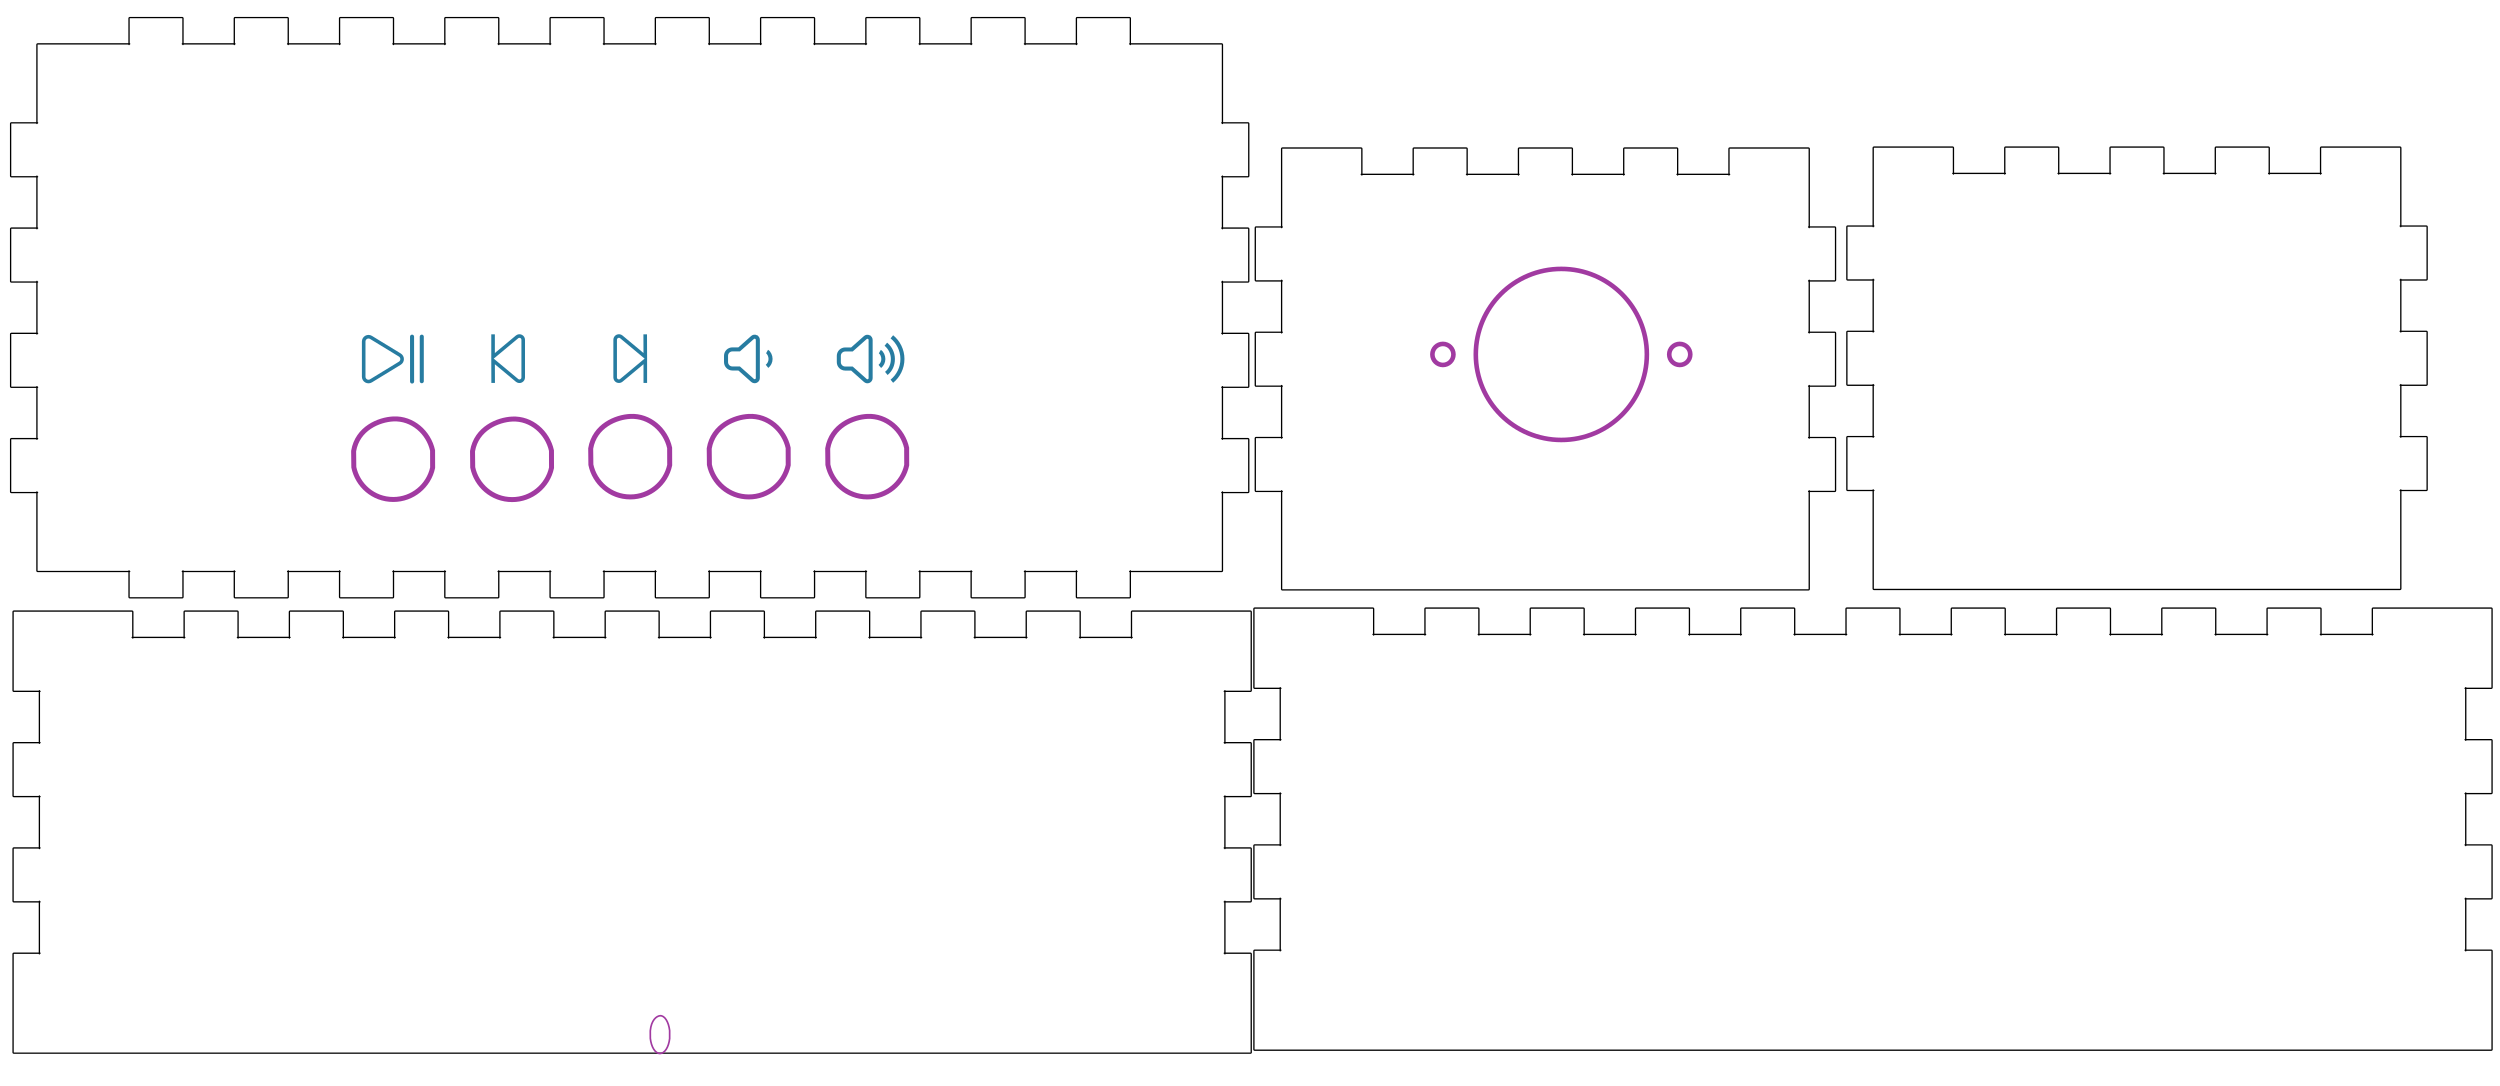
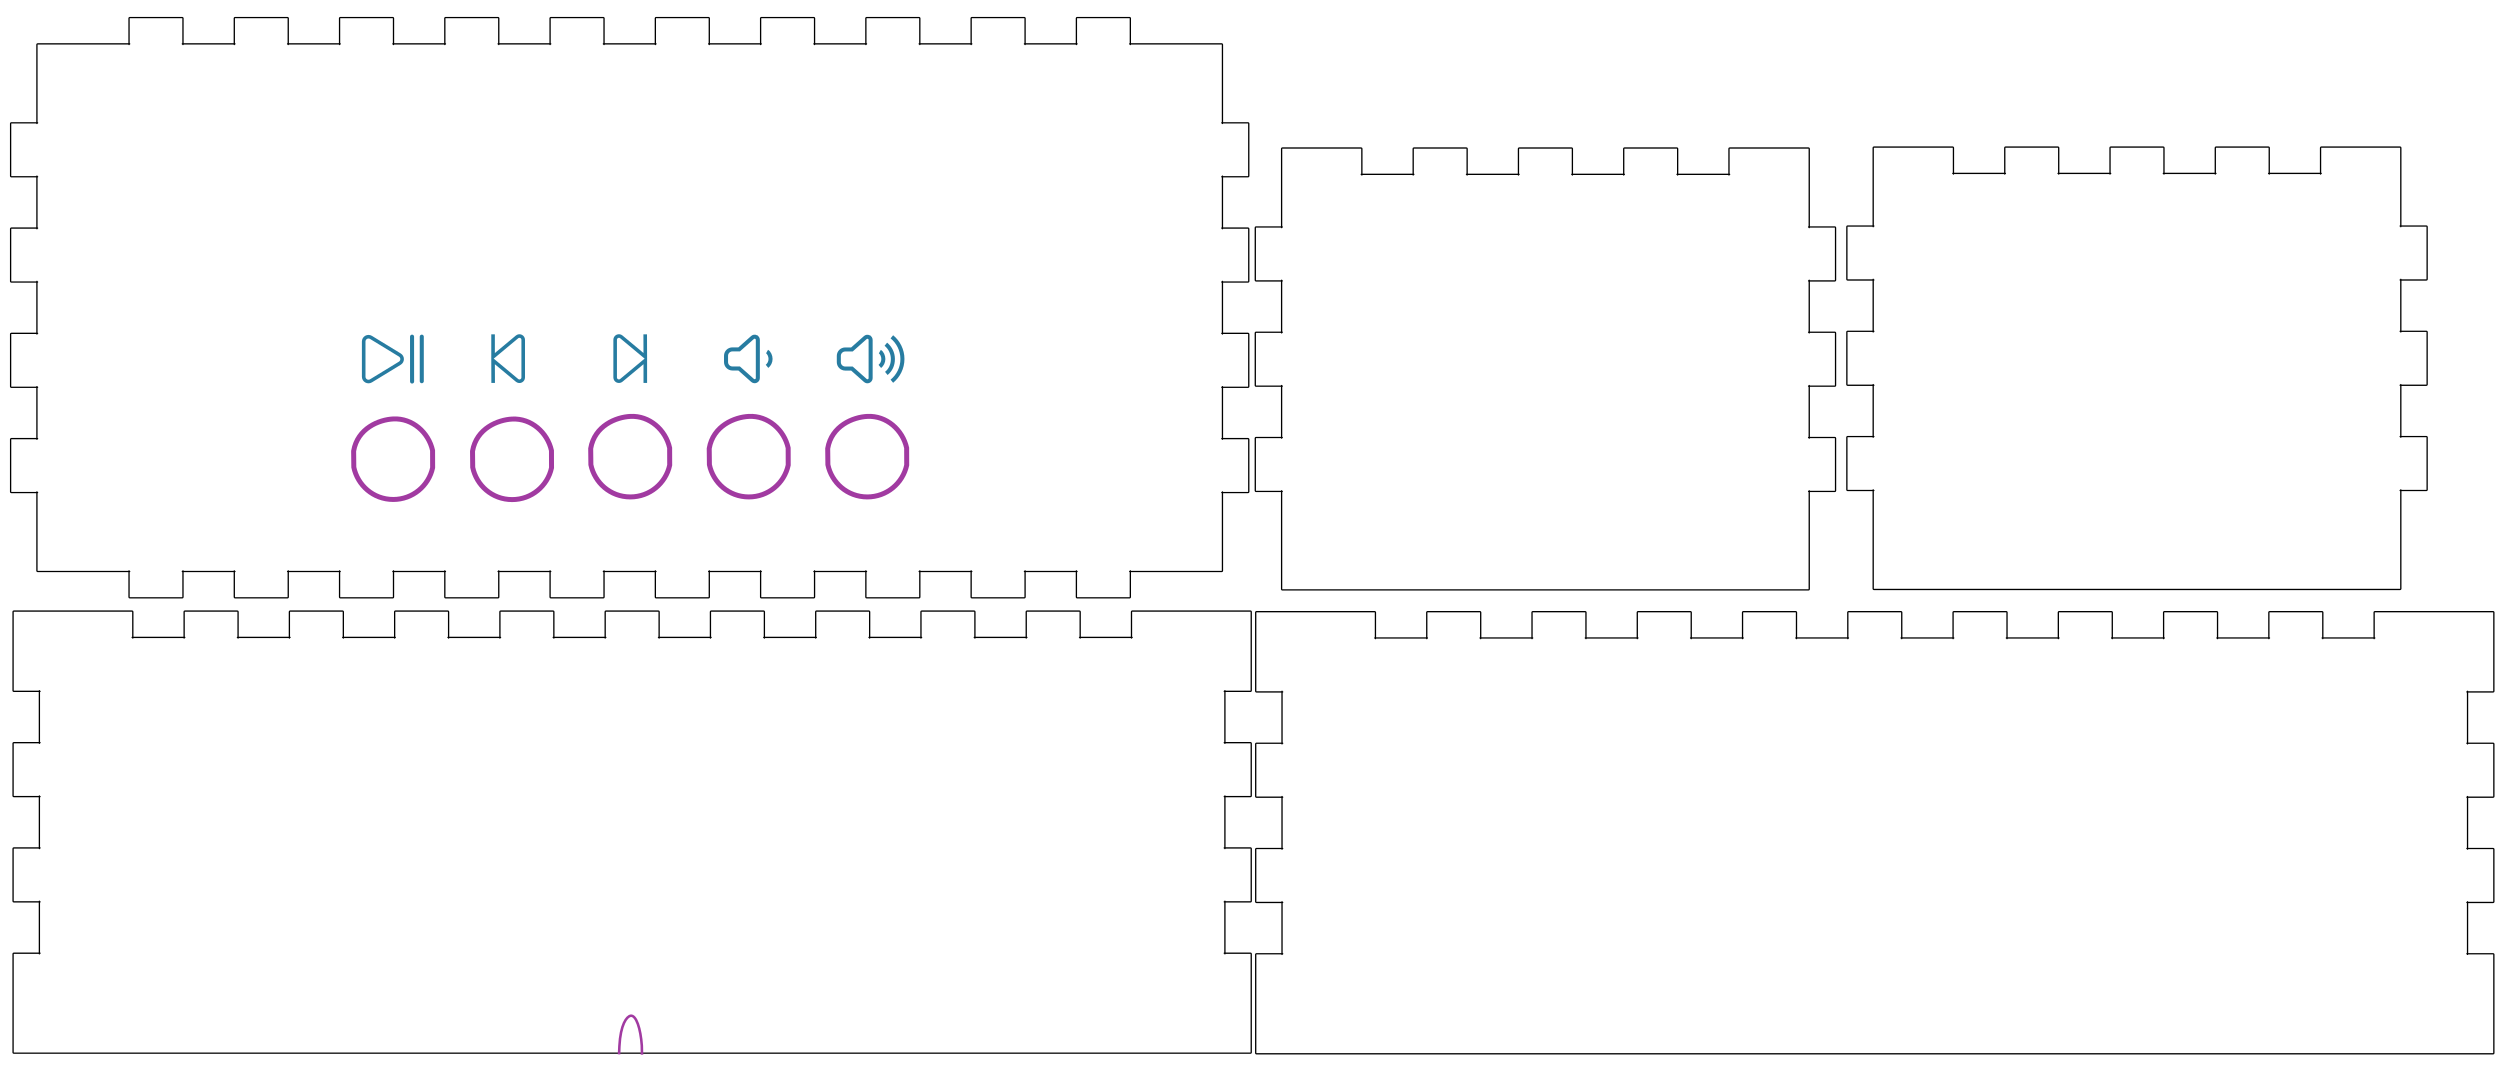
<svg xmlns="http://www.w3.org/2000/svg" height="165mm" viewBox="0 0 380 165" width="380mm" version="1.1" id="svg6" xml:space="preserve">
-   <defs id="defs6" />
-   <g id="p-1" style="fill:none;stroke-linecap:round;stroke-linejoin:round" transform="rotate(180,194.3968,161.5133)">
+   <defs id="defs6">
+     <pattern id="a" width="50.222" height="29.003" patternTransform="rotate(20)scale(2)" patternUnits="userSpaceOnUse">
+       <rect width="100%" height="100%" fill="#2b2b31" id="rect1" />
+       <path fill="none" stroke="#ecc94b" stroke-linecap="square" d="M58.592-14.503h-16.74m6.277 3.627H56.5l4.188 7.25h-8.373zM60.686 3.623l-4.187 7.25h-8.372l4.187-7.25zM41.852-7.252l4.185 7.25-4.185 7.252L37.666 0zm25.11 7.25L58.593 14.5h-16.74L33.481-.001l8.371-14.501m16.74-.001 8.37 14.502m0 0h-16.74v0m-8.37-14.501L50.222 0l-8.37 14.503M8.371-14.502H-8.37m6.276 3.627h8.371l4.188 7.25H2.093zM10.464 3.624l-4.186 7.25h-8.373l4.187-7.25zM-8.37-7.251-4.185 0-8.37 7.252-12.556 0zM16.74 0 8.37 14.502H-8.37L-16.742 0l8.371-14.501m16.74-.001L16.741-.001m0 0H.001v0m-8.37-14.501L0 0l-8.37 14.503m6.275 3.625h8.372l4.187 7.25H2.093zm12.558 14.499-4.187 7.25h-8.372l4.187-7.25zM-8.371 21.752l4.185 7.25-4.185 7.252-4.185-7.251zm25.112 7.25L8.37 43.504H-8.37l-8.371-14.502 8.37-14.501M8.37 14.5l8.372 14.502m0 0H0v0m-8.37-14.5L0 29.003l-8.37 14.503m56.5-25.379 8.371.001 4.188 7.25h-8.373zm12.557 14.5L56.5 39.876l-8.372.001 4.187-7.25zM41.852 21.751l4.185 7.25-4.185 7.252-4.186-7.252zm25.11 7.25-8.37 14.502h-16.74l-8.372-14.5M58.59 14.5l8.372 14.503m0 0h-16.74v0m-8.371-14.501 8.37 14.501-8.37 14.503M33.482 0h-16.74m6.276 3.627 8.371.001 4.188 7.25h-8.373zm12.557 14.5-4.187 7.249-8.372.001 4.187-7.25zM16.741 7.25l4.185 7.25-4.185 7.252-4.186-7.252zm25.11 7.25-8.37 14.502h-16.74M41.851 14.5h-16.74v0M16.742 0l8.37 14.502-8.37 14.503" id="path1-3" />
+     </pattern>
+   </defs>
+   <g id="p-1" style="fill:none;stroke-linecap:round;stroke-linejoin:round" transform="rotate(180,194.5334,161.7863)">
    <path d="m 14.1,230.6 h 14 c 0.055,0 0.1,-0.045 0.1,-0.1 v -4 c 0,0.055 -0.045,0.1 -0.1,0.1 h 8 c -0.055,0 -0.1,-0.045 -0.1,-0.1 v 4 c 0,0.055 0.045,0.1 0.1,0.1 h 8 c 0.055,0 0.1,-0.045 0.1,-0.1 v -4 c 0,0.055 -0.045,0.1 -0.1,0.1 h 8 c -0.055,0 -0.1,-0.045 -0.1,-0.1 v 4 c 0,0.055 0.045,0.1 0.1,0.1 h 8 c 0.055,0 0.1,-0.045 0.1,-0.1 v -4 c 0,0.055 -0.045,0.1 -0.1,0.1 h 8 c -0.055,0 -0.1,-0.045 -0.1,-0.1 v 4 c 0,0.055 0.045,0.1 0.1,0.1 h 8 c 0.055,0 0.1,-0.045 0.1,-0.1 v -4 c 0,0.055 -0.045,0.1 -0.1,0.1 h 8 c -0.055,0 -0.1,-0.045 -0.1,-0.1 v 4 c 0,0.055 0.045,0.1 0.1,0.1 h 8 c 0.055,0 0.1,-0.045 0.1,-0.1 v -4 c 0,0.055 -0.045,0.1 -0.1,0.1 h 8 c -0.055,0 -0.1,-0.045 -0.1,-0.1 v 4 c 0,0.055 0.045,0.1 0.1,0.1 h 8 c 0.055,0 0.1,-0.045 0.1,-0.1 v -4 c 0,0.055 -0.045,0.1 -0.1,0.1 h 8 c -0.055,0 -0.1,-0.045 -0.1,-0.1 v 4 c 0,0.055 0.045,0.1 0.1,0.1 h 8 c 0.055,0 0.1,-0.045 0.1,-0.1 v -4 c 0,0.055 -0.045,0.1 -0.1,0.1 h 8 c -0.055,0 -0.1,-0.045 -0.1,-0.1 v 4 c 0,0.055 0.045,0.1 0.1,0.1 h 8 c 0.055,0 0.1,-0.045 0.1,-0.1 v -4 c 0,0.055 -0.045,0.1 -0.1,0.1 h 8 c -0.055,0 -0.1,-0.045 -0.1,-0.1 v 4 c 0,0.055 0.045,0.1 0.1,0.1 h 8 c 0.055,0 0.1,-0.045 0.1,-0.1 v -4 c 0,0.055 -0.045,0.1 -0.1,0.1 h 8 c -0.055,0 -0.1,-0.045 -0.1,-0.1 v 4 c 0,0.055 0.045,0.1 0.1,0.1 h 8 c 0.055,0 0.1,-0.045 0.1,-0.1 v -4 c 0,0.055 -0.045,0.1 -0.1,0.1 h 8 c -0.055,0 -0.1,-0.045 -0.1,-0.1 v 4 c 0,0.055 0.045,0.1 0.1,0.1 h 14 4 c 0.055,0 0.1,-0.045 0.1,-0.1 v -12 c 0,-0.055 -0.045,-0.1 -0.1,-0.1 h -4 c 0.055,0 0.1,0.045 0.1,0.1 v -8 c 0,0.055 -0.045,0.1 -0.1,0.1 h 4 c 0.055,0 0.1,-0.045 0.1,-0.1 v -8 c 0,-0.055 -0.045,-0.1 -0.1,-0.1 h -4 c 0.055,0 0.1,0.045 0.1,0.1 v -8 c 0,0.055 -0.045,0.1 -0.1,0.1 h 4 c 0.055,0 0.1,-0.045 0.1,-0.1 v -8 c 0,-0.055 -0.045,-0.1 -0.1,-0.1 h -4 c 0.055,0 0.1,0.045 0.1,0.1 v -8 c 0,0.055 -0.045,0.1 -0.1,0.1 h 4 c 0.055,0 0.1,-0.045 0.1,-0.1 v -15.007 c 0,-0.055 -0.045,-0.1 -0.1,-0.1 h -4 -180 -4 c -0.055,0 -0.1,0.045 -0.1,0.1 L 10,178.5 c 0,0.055 0.045,0.1 0.1,0.1 h 4 c -0.055,0 -0.1,-0.045 -0.1,-0.1 v 8 c 0,-0.055 0.045,-0.1 0.1,-0.1 h -4 c -0.055,0 -0.1,0.045 -0.1,0.1 v 8 c 0,0.055 0.045,0.1 0.1,0.1 h 4 c -0.055,0 -0.1,-0.045 -0.1,-0.1 v 8 c 0,-0.055 0.045,-0.1 0.1,-0.1 h -4 c -0.055,0 -0.1,0.045 -0.1,0.1 v 8 c 0,0.055 0.045,0.1 0.1,0.1 h 4 c -0.055,0 -0.1,-0.045 -0.1,-0.1 v 8 c 0,-0.055 0.045,-0.1 0.1,-0.1 h -4 c -0.055,0 -0.1,0.045 -0.1,0.1 v 12 c 0,0.055 0.045,0.1 0.1,0.1 z" stroke="#000000" stroke-width="0.2" id="path2" />
  </g>
  <g id="p-2" style="display:inline;fill:none;stroke-linecap:round;stroke-linejoin:round" transform="rotate(180,100.0934,128.6426)">
    <path d="m 14.1,164.4 h 14 c 0.055,0 0.1,-0.045 0.1,-0.1 v -4 c 0,0.055 -0.045,0.1 -0.1,0.1 h 8 c -0.055,0 -0.1,-0.045 -0.1,-0.1 v 4 c 0,0.055 0.045,0.1 0.1,0.1 h 8 c 0.055,0 0.1,-0.045 0.1,-0.1 v -4 c 0,0.055 -0.045,0.1 -0.1,0.1 h 8 c -0.055,0 -0.1,-0.045 -0.1,-0.1 v 4 c 0,0.055 0.045,0.1 0.1,0.1 h 8 c 0.055,0 0.1,-0.045 0.1,-0.1 v -4 c 0,0.055 -0.045,0.1 -0.1,0.1 h 8 c -0.055,0 -0.1,-0.045 -0.1,-0.1 v 4 c 0,0.055 0.045,0.1 0.1,0.1 h 8 c 0.055,0 0.1,-0.045 0.1,-0.1 v -4 c 0,0.055 -0.045,0.1 -0.1,0.1 h 8 c -0.055,0 -0.1,-0.045 -0.1,-0.1 v 4 c 0,0.055 0.045,0.1 0.1,0.1 h 8 c 0.055,0 0.1,-0.045 0.1,-0.1 v -4 c 0,0.055 -0.045,0.1 -0.1,0.1 h 8 c -0.055,0 -0.1,-0.045 -0.1,-0.1 v 4 c 0,0.055 0.045,0.1 0.1,0.1 h 8 c 0.055,0 0.1,-0.045 0.1,-0.1 v -4 c 0,0.055 -0.045,0.1 -0.1,0.1 h 8 c -0.055,0 -0.1,-0.045 -0.1,-0.1 v 4 c 0,0.055 0.045,0.1 0.1,0.1 h 8 c 0.055,0 0.1,-0.045 0.1,-0.1 v -4 c 0,0.055 -0.045,0.1 -0.1,0.1 h 8 c -0.055,0 -0.1,-0.045 -0.1,-0.1 v 4 c 0,0.055 0.045,0.1 0.1,0.1 h 8 c 0.055,0 0.1,-0.045 0.1,-0.1 v -4 c 0,0.055 -0.045,0.1 -0.1,0.1 h 8 c -0.055,0 -0.1,-0.045 -0.1,-0.1 v 4 c 0,0.055 0.045,0.1 0.1,0.1 h 8 c 0.055,0 0.1,-0.045 0.1,-0.1 v -4 c 0,0.055 -0.045,0.1 -0.1,0.1 h 8 c -0.055,0 -0.1,-0.045 -0.1,-0.1 v 4 c 0,0.055 0.045,0.1 0.1,0.1 h 8 c 0.055,0 0.1,-0.045 0.1,-0.1 v -4 c 0,0.055 -0.045,0.1 -0.1,0.1 h 8 c -0.055,0 -0.1,-0.045 -0.1,-0.1 v 4 c 0,0.055 0.045,0.1 0.1,0.1 h 14 4 c 0.055,0 0.1,-0.045 0.1,-0.1 v -12 c 0,-0.055 -0.045,-0.1 -0.1,-0.1 h -4 c 0.055,0 0.1,0.045 0.1,0.1 v -8 c 0,0.055 -0.045,0.1 -0.1,0.1 h 4 c 0.055,0 0.1,-0.045 0.1,-0.1 v -8 c 0,-0.055 -0.045,-0.1 -0.1,-0.1 h -4 c 0.055,0 0.1,0.045 0.1,0.1 v -8 c 0,0.055 -0.045,0.1 -0.1,0.1 h 4 c 0.055,0 0.1,-0.045 0.1,-0.1 v -8 c 0,-0.055 -0.045,-0.1 -0.1,-0.1 h -4 c 0.055,0 0.1,0.045 0.1,0.1 v -8 c 0,0.055 -0.045,0.1 -0.1,0.1 h 4 c 0.055,0 0.1,-0.045 0.1,-0.1 V 97.303 c 0,-0.055 -0.045,-0.1 -0.1,-0.1 h -4 -180 -4 c -0.055,0 -0.1,0.045 -0.1,0.1 L 10,112.3 c 0,0.055 0.045,0.1 0.1,0.1 h 4 c -0.055,0 -0.1,-0.045 -0.1,-0.1 v 8 c 0,-0.055 0.045,-0.1 0.1,-0.1 h -4 c -0.055,0 -0.1,0.045 -0.1,0.1 v 8 c 0,0.055 0.045,0.1 0.1,0.1 h 4 c -0.055,0 -0.1,-0.045 -0.1,-0.1 v 8 c 0,-0.055 0.045,-0.1 0.1,-0.1 h -4 c -0.055,0 -0.1,0.045 -0.1,0.1 v 8 c 0,0.055 0.045,0.1 0.1,0.1 h 4 c -0.055,0 -0.1,-0.045 -0.1,-0.1 v 8 c 0,-0.055 0.045,-0.1 0.1,-0.1 h -4 c -0.055,0 -0.1,0.045 -0.1,0.1 v 12 c 0,0.055 0.045,0.1 0.1,0.1 z" stroke="#000000" stroke-width="0.2" id="path3" />
  </g>
  <g id="p-4" style="fill:none;stroke-linecap:round;stroke-linejoin:round" transform="rotate(180,284.5622,126.4786)">
    <path d="m 204.3,230.6 h 12 c 0.055,0 0.1,-0.045 0.1,-0.1 v -4 c 0,0.055 -0.045,0.1 -0.1,0.1 h 8 c -0.055,0 -0.1,-0.045 -0.1,-0.1 v 4 c 0,0.055 0.045,0.1 0.1,0.1 h 8 c 0.055,0 0.1,-0.045 0.1,-0.1 v -4 c 0,0.055 -0.045,0.1 -0.1,0.1 h 8 c -0.055,0 -0.1,-0.045 -0.1,-0.1 v 4 c 0,0.055 0.045,0.1 0.1,0.1 h 8 c 0.055,0 0.1,-0.045 0.1,-0.1 v -4 c 0,0.055 -0.045,0.1 -0.1,0.1 h 8 c -0.055,0 -0.1,-0.045 -0.1,-0.1 v 4 c 0,0.055 0.045,0.1 0.1,0.1 h 8 c 0.055,0 0.1,-0.045 0.1,-0.1 v -4 c 0,0.055 -0.045,0.1 -0.1,0.1 h 8 c -0.055,0 -0.1,-0.045 -0.1,-0.1 v 4 c 0,0.055 0.045,0.1 0.1,0.1 h 12 c 0.055,0 0.1,-0.045 0.1,-0.1 v -12 c 0,0.055 -0.045,0.1 -0.1,0.1 h 4 c 0.055,0 0.1,-0.045 0.1,-0.1 v -8 c 0,-0.055 -0.045,-0.1 -0.1,-0.1 h -4 c 0.055,0 0.1,0.045 0.1,0.1 v -8 c 0,0.055 -0.045,0.1 -0.1,0.1 h 4 c 0.055,0 0.1,-0.045 0.1,-0.1 v -8 c 0,-0.055 -0.045,-0.1 -0.1,-0.1 h -4 c 0.055,0 0.1,0.045 0.1,0.1 v -8 c 0,0.055 -0.045,0.1 -0.1,0.1 h 4 c 0.055,0 0.1,-0.045 0.1,-0.1 v -8 c 0,-0.055 -0.045,-0.1 -0.1,-0.1 h -4 c 0.055,0 0.1,0.045 0.1,0.1 v -15.044 c 0,-0.055 -0.045,-0.1 -0.1,-0.1 h -80 c -0.055,0 -0.1,0.045 -0.1,0.1 V 178.5 c 0,-0.055 0.045,-0.1 0.1,-0.1 h -4 c -0.055,0 -0.1,0.045 -0.1,0.1 v 8 c 0,0.055 0.045,0.1 0.1,0.1 h 4 c -0.055,0 -0.1,-0.045 -0.1,-0.1 v 8 c 0,-0.055 0.045,-0.1 0.1,-0.1 h -4 c -0.055,0 -0.1,0.045 -0.1,0.1 v 8 c 0,0.055 0.045,0.1 0.1,0.1 h 4 c -0.055,0 -0.1,-0.045 -0.1,-0.1 v 8 c 0,-0.055 0.045,-0.1 0.1,-0.1 h -4 c -0.055,0 -0.1,0.045 -0.1,0.1 v 8 c 0,0.055 0.045,0.1 0.1,0.1 h 4 c -0.055,0 -0.1,-0.045 -0.1,-0.1 v 12 c 0,0.055 0.045,0.1 0.1,0.1 z" stroke="#000000" stroke-width="0.2" id="path5" />
  </g>
  <g id="p-5" style="fill:none;stroke-linecap:round;stroke-linejoin:round" transform="rotate(180,99.69048,47.68384)">
    <path d="m -75.523,72.869 h 12 c 0.055,0 0.1,-0.045 0.1,-0.1 v -4 c 0,0.055 -0.045,0.1 -0.1,0.1 h 8 c -0.055,0 -0.1,-0.045 -0.1,-0.1 v 4 c 0,0.055 0.045,0.1 0.1,0.1 h 8 c 0.055,0 0.1,-0.045 0.1,-0.1 v -4 c 0,0.055 -0.045,0.1 -0.1,0.1 h 8 c -0.055,0 -0.1,-0.045 -0.1,-0.1 v 4 c 0,0.055 0.045,0.1 0.1,0.1 h 8 c 0.055,0 0.1,-0.045 0.1,-0.1 v -4 c 0,0.055 -0.045,0.1 -0.1,0.1 h 8 c -0.055,0 -0.1,-0.045 -0.1,-0.1 v 4 c 0,0.055 0.045,0.1 0.1,0.1 h 8 c 0.055,0 0.1,-0.045 0.1,-0.1 v -4 c 0,0.055 -0.045,0.1 -0.1,0.1 h 8 c -0.055,0 -0.1,-0.045 -0.1,-0.1 v 4 c 0,0.055 0.045,0.1 0.1,0.1 h 12 c 0.055,0 0.1,-0.045 0.1,-0.1 v -12 c 0,0.055 -0.045,0.1 -0.1,0.1 h 4 c 0.055,0 0.1,-0.045 0.1,-0.1 v -8 c 0,-0.055 -0.045,-0.1 -0.1,-0.1 h -4 c 0.055,0 0.1,0.045 0.1,0.1 v -8 c 0,0.055 -0.045,0.1 -0.1,0.1 h 4 c 0.055,0 0.1,-0.045 0.1,-0.1 v -8 c 0,-0.055 -0.045,-0.1 -0.1,-0.1 h -4 c 0.055,0 0.1,0.045 0.1,0.1 v -8 c 0,0.055 -0.045,0.1 -0.1,0.1 h 4 c 0.055,0 0.1,-0.045 0.1,-0.1 v -8 c 0,-0.055 -0.045,-0.1 -0.1,-0.1 h -4 c 0.055,0 0.1,0.045 0.1,0.1 V 5.803 c 0,-0.055 -0.045,-0.1 -0.1,-0.1 H -75.523 c -0.055,0 -0.1,0.045 -0.1,0.1 V 20.769 c 0,-0.055 0.045,-0.1 0.1,-0.1 h -4 c -0.055,0 -0.1,0.045 -0.1,0.1 v 8 c 0,0.055 0.045,0.1 0.1,0.1 h 4 c -0.055,0 -0.1,-0.045 -0.1,-0.1 v 8 c 0,-0.055 0.045,-0.1 0.1,-0.1 h -4 c -0.055,0 -0.1,0.045 -0.1,0.1 v 8 c 0,0.055 0.045,0.1 0.1,0.1 h 4 c -0.055,0 -0.1,-0.045 -0.1,-0.1 v 8 c 0,-0.055 0.045,-0.1 0.1,-0.1 h -4 c -0.055,0 -0.1,0.045 -0.1,0.1 v 8 c 0,0.055 0.045,0.1 0.1,0.1 h 4 c -0.055,0 -0.1,-0.045 -0.1,-0.1 v 12 c 0,0.055 0.045,0.1 0.1,0.1 z" stroke="#000000" stroke-width="0.2" id="path6" />
  </g>
  <g id="p-3-2" style="fill:none;stroke-linecap:round;stroke-linejoin:round" transform="translate(-8.387307,-7.330928)">
    <path d="m 14.1,94.2 h 14 C 28.045,94.2 28,94.155 28,94.1 v 4 c 0,0.055 0.045,0.1 0.1,0.1 h 8 c 0.055,0 0.1,-0.045 0.1,-0.1 v -4 c 0,0.055 -0.045,0.1 -0.1,0.1 h 8 C 44.045,94.2 44,94.155 44,94.1 v 4 c 0,0.055 0.045,0.1 0.1,0.1 h 8 c 0.055,0 0.1,-0.045 0.1,-0.1 v -4 c 0,0.055 -0.045,0.1 -0.1,0.1 h 8 C 60.045,94.2 60,94.155 60,94.1 v 4 c 0,0.055 0.045,0.1 0.1,0.1 h 8 c 0.055,0 0.1,-0.045 0.1,-0.1 v -4 c 0,0.055 -0.045,0.1 -0.1,0.1 h 8 C 76.045,94.2 76,94.155 76,94.1 v 4 c 0,0.055 0.045,0.1 0.1,0.1 h 8 c 0.055,0 0.1,-0.045 0.1,-0.1 v -4 c 0,0.055 -0.045,0.1 -0.1,0.1 h 8 C 92.045,94.2 92,94.155 92,94.1 v 4 c 0,0.055 0.045,0.1 0.1,0.1 h 8 c 0.055,0 0.1,-0.045 0.1,-0.1 v -4 c 0,0.055 -0.045,0.1 -0.1,0.1 h 8 c -0.055,0 -0.1,-0.045 -0.1,-0.1 v 4 c 0,0.055 0.045,0.1 0.1,0.1 h 8 c 0.055,0 0.1,-0.045 0.1,-0.1 v -4 c 0,0.055 -0.045,0.1 -0.1,0.1 h 8 c -0.055,0 -0.1,-0.045 -0.1,-0.1 v 4 c 0,0.055 0.045,0.1 0.1,0.1 h 8 c 0.055,0 0.1,-0.045 0.1,-0.1 v -4 c 0,0.055 -0.045,0.1 -0.1,0.1 h 8 c -0.055,0 -0.1,-0.045 -0.1,-0.1 v 4 c 0,0.055 0.045,0.1 0.1,0.1 h 8 c 0.055,0 0.1,-0.045 0.1,-0.1 v -4 c 0,0.055 -0.045,0.1 -0.1,0.1 h 8 c -0.055,0 -0.1,-0.045 -0.1,-0.1 v 4 c 0,0.055 0.045,0.1 0.1,0.1 h 8 c 0.055,0 0.1,-0.045 0.1,-0.1 v -4 c 0,0.055 -0.045,0.1 -0.1,0.1 h 8 c -0.055,0 -0.1,-0.045 -0.1,-0.1 v 4 c 0,0.055 0.045,0.1 0.1,0.1 h 8 c 0.055,0 0.1,-0.045 0.1,-0.1 v -4 c 0,0.055 -0.045,0.1 -0.1,0.1 h 14 c 0.055,0 0.1,-0.045 0.1,-0.1 v -12 c 0,0.055 -0.045,0.1 -0.1,0.1 h 4 c 0.055,0 0.1,-0.045 0.1,-0.1 v -8 c 0,-0.055 -0.045,-0.1 -0.1,-0.1 h -4 c 0.055,0 0.1,0.045 0.1,0.1 v -8 c 0,0.055 -0.045,0.1 -0.1,0.1 h 4 c 0.055,0 0.1,-0.045 0.1,-0.1 v -8 c 0,-0.055 -0.045,-0.1 -0.1,-0.1 h -4 c 0.055,0 0.1,0.045 0.1,0.1 v -8 c 0,0.055 -0.045,0.1 -0.1,0.1 h 4 c 0.055,0 0.1,-0.045 0.1,-0.1 v -8 c 0,-0.055 -0.045,-0.1 -0.1,-0.1 h -4 c 0.055,0 0.1,0.045 0.1,0.1 v -8 c 0,0.055 -0.045,0.1 -0.1,0.1 h 4 c 0.055,0 0.1,-0.045 0.1,-0.1 v -8 c 0,-0.055 -0.045,-0.1 -0.1,-0.1 h -4 c 0.055,0 0.1,0.045 0.1,0.1 v -12 c 0,-0.055 -0.045,-0.1 -0.1,-0.1 h -14 c 0.055,0 0.1,0.045 0.1,0.1 v -4 c 0,-0.055 -0.045,-0.1 -0.1,-0.1 h -8 c -0.055,0 -0.1,0.045 -0.1,0.1 v 4 c 0,-0.055 0.045,-0.1 0.1,-0.1 h -8 c 0.055,0 0.1,0.045 0.1,0.1 v -4 c 0,-0.055 -0.045,-0.1 -0.1,-0.1 h -8 c -0.055,0 -0.1,0.045 -0.1,0.1 v 4 c 0,-0.055 0.045,-0.1 0.1,-0.1 h -8 c 0.055,0 0.1,0.045 0.1,0.1 v -4 c 0,-0.055 -0.045,-0.1 -0.1,-0.1 h -8 c -0.055,0 -0.1,0.045 -0.1,0.1 v 4 c 0,-0.055 0.045,-0.1 0.1,-0.1 h -8 c 0.055,0 0.1,0.045 0.1,0.1 v -4 c 0,-0.055 -0.045,-0.1 -0.1,-0.1 h -8 c -0.055,0 -0.1,0.045 -0.1,0.1 v 4 c 0,-0.055 0.045,-0.1 0.1,-0.1 h -8 c 0.055,0 0.1,0.045 0.1,0.1 v -4 c 0,-0.055 -0.045,-0.1 -0.1,-0.1 h -8 c -0.055,0 -0.1,0.045 -0.1,0.1 v 4 c 0,-0.055 0.045,-0.1 0.1,-0.1 h -8 c 0.055,0 0.1,0.045 0.1,0.1 v -4 c 0,-0.055 -0.045,-0.1 -0.1,-0.1 h -8 C 92.045,10 92,10.045 92,10.1 v 4 C 92,14.045 92.045,14 92.1,14 h -8 c 0.055,0 0.1,0.045 0.1,0.1 v -4 C 84.2,10.045 84.155,10 84.1,10 h -8 C 76.045,10 76,10.045 76,10.1 v 4 C 76,14.045 76.045,14 76.1,14 h -8 c 0.055,0 0.1,0.045 0.1,0.1 v -4 C 68.2,10.045 68.155,10 68.1,10 h -8 C 60.045,10 60,10.045 60,10.1 v 4 C 60,14.045 60.045,14 60.1,14 h -8 c 0.055,0 0.1,0.045 0.1,0.1 v -4 C 52.2,10.045 52.155,10 52.1,10 h -8 C 44.045,10 44,10.045 44,10.1 v 4 C 44,14.045 44.045,14 44.1,14 h -8 c 0.055,0 0.1,0.045 0.1,0.1 v -4 C 36.2,10.045 36.155,10 36.1,10 h -8 C 28.045,10 28,10.045 28,10.1 v 4 C 28,14.045 28.045,14 28.1,14 h -14 C 14.045,14 14,14.045 14,14.1 v 12 C 14,26.045 14.045,26 14.1,26 h -4 C 10.045,26 10,26.045 10,26.1 v 8 c 0,0.055 0.045,0.1 0.1,0.1 h 4 C 14.045,34.2 14,34.155 14,34.1 v 8 C 14,42.045 14.045,42 14.1,42 h -4 C 10.045,42 10,42.045 10,42.1 v 8 c 0,0.055 0.045,0.1 0.1,0.1 h 4 C 14.045,50.2 14,50.155 14,50.1 v 8 C 14,58.045 14.045,58 14.1,58 h -4 C 10.045,58 10,58.045 10,58.1 v 8 c 0,0.055 0.045,0.1 0.1,0.1 h 4 C 14.045,66.2 14,66.155 14,66.1 v 8 C 14,74.045 14.045,74 14.1,74 h -4 C 10.045,74 10,74.045 10,74.1 v 8 c 0,0.055 0.045,0.1 0.1,0.1 h 4 C 14.045,82.2 14,82.155 14,82.1 v 12 c 0,0.055 0.045,0.1 0.1,0.1 z" stroke="#000000" stroke-width="0.2" id="path4-7" style="display:inline" />
  </g>
  <path d="m 135.562,51.195 c 0.98,0.796 1.607,2.014 1.607,3.376 0,1.362 -0.627,2.578 -1.607,3.376 m -0.914,-5.626 c 0.653,0.532 1.071,1.343 1.071,2.251 0,0.908 -0.345,1.656 -0.998,2.188 m -0.987,-3.313 c 0.304,0.172 0.535,0.671 0.535,1.125 0,0.455 -0.21,0.859 -0.535,1.125 m -1.684,-4.467 c 0.174,0.079 0.285,0.251 0.285,0.441 v 5.8 c 0,0.19 -0.112,0.363 -0.285,0.441 -0.174,0.079 -0.378,0.047 -0.52,-0.08 l -2.038,-1.811 h -1.024 c -0.533,0 -0.967,-0.434 -0.967,-0.967 v -0.967 c 0,-0.533 0.434,-0.967 0.967,-0.967 h 1.024 l 2.038,-1.811 c 0.142,-0.127 0.346,-0.157 0.52,-0.08 z" id="path1-75-0" style="display:inline;fill:none;stroke:#277ca1;stroke-width:0.615;stroke-dasharray:none;stroke-opacity:1" />
  <path d="m 116.59,53.435 c 0.304,0.172 0.535,0.671 0.535,1.125 0,0.455 -0.21,0.859 -0.535,1.125 m -1.684,-4.467 c 0.174,0.079 0.285,0.251 0.285,0.441 v 5.8 c 0,0.19 -0.112,0.363 -0.285,0.441 -0.174,0.079 -0.378,0.047 -0.52,-0.08 l -2.038,-1.811 h -1.024 c -0.533,0 -0.967,-0.434 -0.967,-0.967 v -0.967 c 0,-0.533 0.434,-0.967 0.967,-0.967 h 1.024 l 2.038,-1.811 c 0.142,-0.127 0.346,-0.157 0.52,-0.08 z" id="path1-7-9" style="display:inline;fill:none;stroke:#277ca1;stroke-width:0.615;stroke-dasharray:none;stroke-opacity:1" />
  <path d="m 98.085,58.202 v -3.425 l -0.206,0.172 -3.437,2.864 c -0.17,0.141 -0.408,0.174 -0.61,0.079 -0.202,-0.095 -0.329,-0.297 -0.329,-0.519 v -5.728 c 0,-0.222 0.129,-0.424 0.329,-0.519 0.201,-0.095 0.439,-0.064 0.61,0.079 l 3.437,2.864 0.206,0.172 -0.014,-3.425" id="path1-5-3" style="display:inline;fill:none;stroke:#277ca1;stroke-width:0.545;stroke-dasharray:none;stroke-opacity:1" />
  <path d="m 74.946,50.82 v 3.425 l 0.206,-0.172 3.437,-2.864 c 0.17,-0.141 0.408,-0.174 0.61,-0.079 0.202,0.095 0.329,0.297 0.329,0.519 v 5.728 c 0,0.222 -0.129,0.424 -0.329,0.519 -0.2,0.095 -0.439,0.064 -0.61,-0.079 l -3.437,-2.864 -0.206,-0.172 0.014,3.425" id="path1-5-6-6" style="display:inline;fill:none;stroke:#277ca1;stroke-width:0.545;stroke-dasharray:none;stroke-opacity:1" />
  <path d="m 56.392,51.287 c -0.225,-0.138 -0.508,-0.143 -0.738,-0.014 -0.23,0.129 -0.373,0.373 -0.373,0.637 v 5.353 c 0,0.265 0.143,0.508 0.373,0.637 0.23,0.129 0.513,0.123 0.738,-0.014 l 4.38,-2.677 c 0.217,-0.132 0.35,-0.368 0.35,-0.624 0,-0.256 -0.132,-0.49 -0.35,-0.624 z" id="path1-3-3-0" style="display:inline;fill:none;fill-opacity:1;stroke:#277ca1;stroke-width:0.546;stroke-dasharray:none;stroke-opacity:1" />
  <path style="display:inline;fill:none;fill-opacity:1;stroke:#277ca1;stroke-width:0.617;stroke-linecap:round;stroke-linejoin:round;stroke-dasharray:none;stroke-opacity:1" d="m 62.632,51.174 c 0,7.214 0.007,6.816 0.007,6.816" id="path20-5-6" />
  <path style="display:inline;fill:none;fill-opacity:1;stroke:#277ca1;stroke-width:0.617;stroke-linecap:round;stroke-linejoin:round;stroke-dasharray:none;stroke-opacity:1" d="m 64.11,51.174 v 6.768" id="path21-6-2" />
  <g id="g9" transform="translate(9.819948,41.35396)">
    <path style="fill:none;stroke:#a13aa1;stroke-width:0.758;stroke-linecap:square" d="m 55.94,29.732 c -0.591,2.763 -3.046,4.834 -5.985,4.834 -3.065,0 -5.436,-2.195 -5.995,-4.896 L 43.932,27.206 c 0.59,-3.474 3.869,-4.772 6.023,-4.881 2.92,-0.148 5.368,2.05 5.976,4.791 z" id="circle14-61" />
    <path style="fill:none;stroke:#a13aa1;stroke-width:0.758;stroke-linecap:square" d="m 74.012,29.75 c -0.591,2.763 -3.046,4.834 -5.985,4.834 -3.065,0 -5.436,-2.195 -5.995,-4.896 l -0.028,-2.464 c 0.59,-3.474 3.869,-4.772 6.023,-4.881 2.92,-0.148 5.368,2.05 5.976,4.791 z" id="circle14-6" />
    <path style="fill:none;stroke:#a13aa1;stroke-width:0.758;stroke-linecap:square" d="m 91.973,29.346 c -0.591,2.763 -3.046,4.834 -5.985,4.834 -3.065,0 -5.436,-2.195 -5.995,-4.896 l -0.028,-2.464 c 0.59,-3.474 3.869,-4.772 6.023,-4.881 2.92,-0.148 5.368,2.05 5.976,4.791 z" id="circle14-2" />
    <path style="fill:none;stroke:#a13aa1;stroke-width:0.758;stroke-linecap:square" d="m 109.99,29.346 c -0.591,2.763 -3.046,4.834 -5.985,4.834 -3.065,0 -5.436,-2.195 -5.995,-4.896 l -0.028,-2.464 c 0.59,-3.474 3.869,-4.772 6.023,-4.881 2.92,-0.148 5.368,2.05 5.976,4.791 z" id="circle14-3" />
    <path style="fill:none;stroke:#a13aa1;stroke-width:0.758;stroke-linecap:square" d="m 127.999,29.346 c -0.591,2.763 -3.046,4.834 -5.985,4.834 -3.065,0 -5.436,-2.195 -5.995,-4.896 l -0.028,-2.464 c 0.59,-3.474 3.869,-4.772 6.023,-4.881 2.92,-0.148 5.368,2.05 5.976,4.791 z" id="circle14-26" />
-     <path style="fill:none;stroke:#a13aa1;stroke-width:0.257;stroke-linecap:square" d="m 91.967,116.512 c -0.145,1.295 -0.747,2.267 -1.467,2.267 -0.751,0 -1.332,-1.029 -1.469,-2.296 l -0.006,-1.155 c 0.145,-1.629 0.948,-2.237 1.476,-2.289 0.716,-0.07 1.316,0.961 1.465,2.246 z" id="circle14-26-6" />
  </g>
-   <g id="Part__Part2DObjectPython001" transform="matrix(1,0,0,-1,237.3226,53.87395)" style="stroke:#a13aa1;stroke-opacity:1">
-     <circle cx="0" cy="0" r="13" stroke="#f1f3f5" stroke-width="0.7 px" style="fill:none;stroke:#a13aa1;stroke-width:0.7;stroke-linecap:square;stroke-miterlimit:4;stroke-dasharray:none;stroke-opacity:1" id="circle1" />
-     <circle cx="-18" cy="0" r="1.6" stroke="#f1f3f5" stroke-width="0.7 px" style="fill:none;stroke:#a13aa1;stroke-width:0.7;stroke-linecap:square;stroke-miterlimit:4;stroke-dasharray:none;stroke-opacity:1" id="circle2" />
-     <circle cx="18" cy="0" r="1.6" stroke="#f1f3f5" stroke-width="0.7 px" style="fill:none;stroke:#a13aa1;stroke-width:0.7;stroke-linecap:square;stroke-miterlimit:4;stroke-dasharray:none;stroke-opacity:1" id="circle3" />
-   </g>
+   <path style="fill:none;stroke:#a13aa1;stroke-width:0.393;stroke-linecap:square" d="m 94.105,160.068 0.045,-1.047 c 0.168,-3.292 1.098,-4.522 1.709,-4.625 0.829,-0.14 1.523,1.942 1.696,4.539 l 0.025,1.176" id="circle14-26-6" />
</svg>
